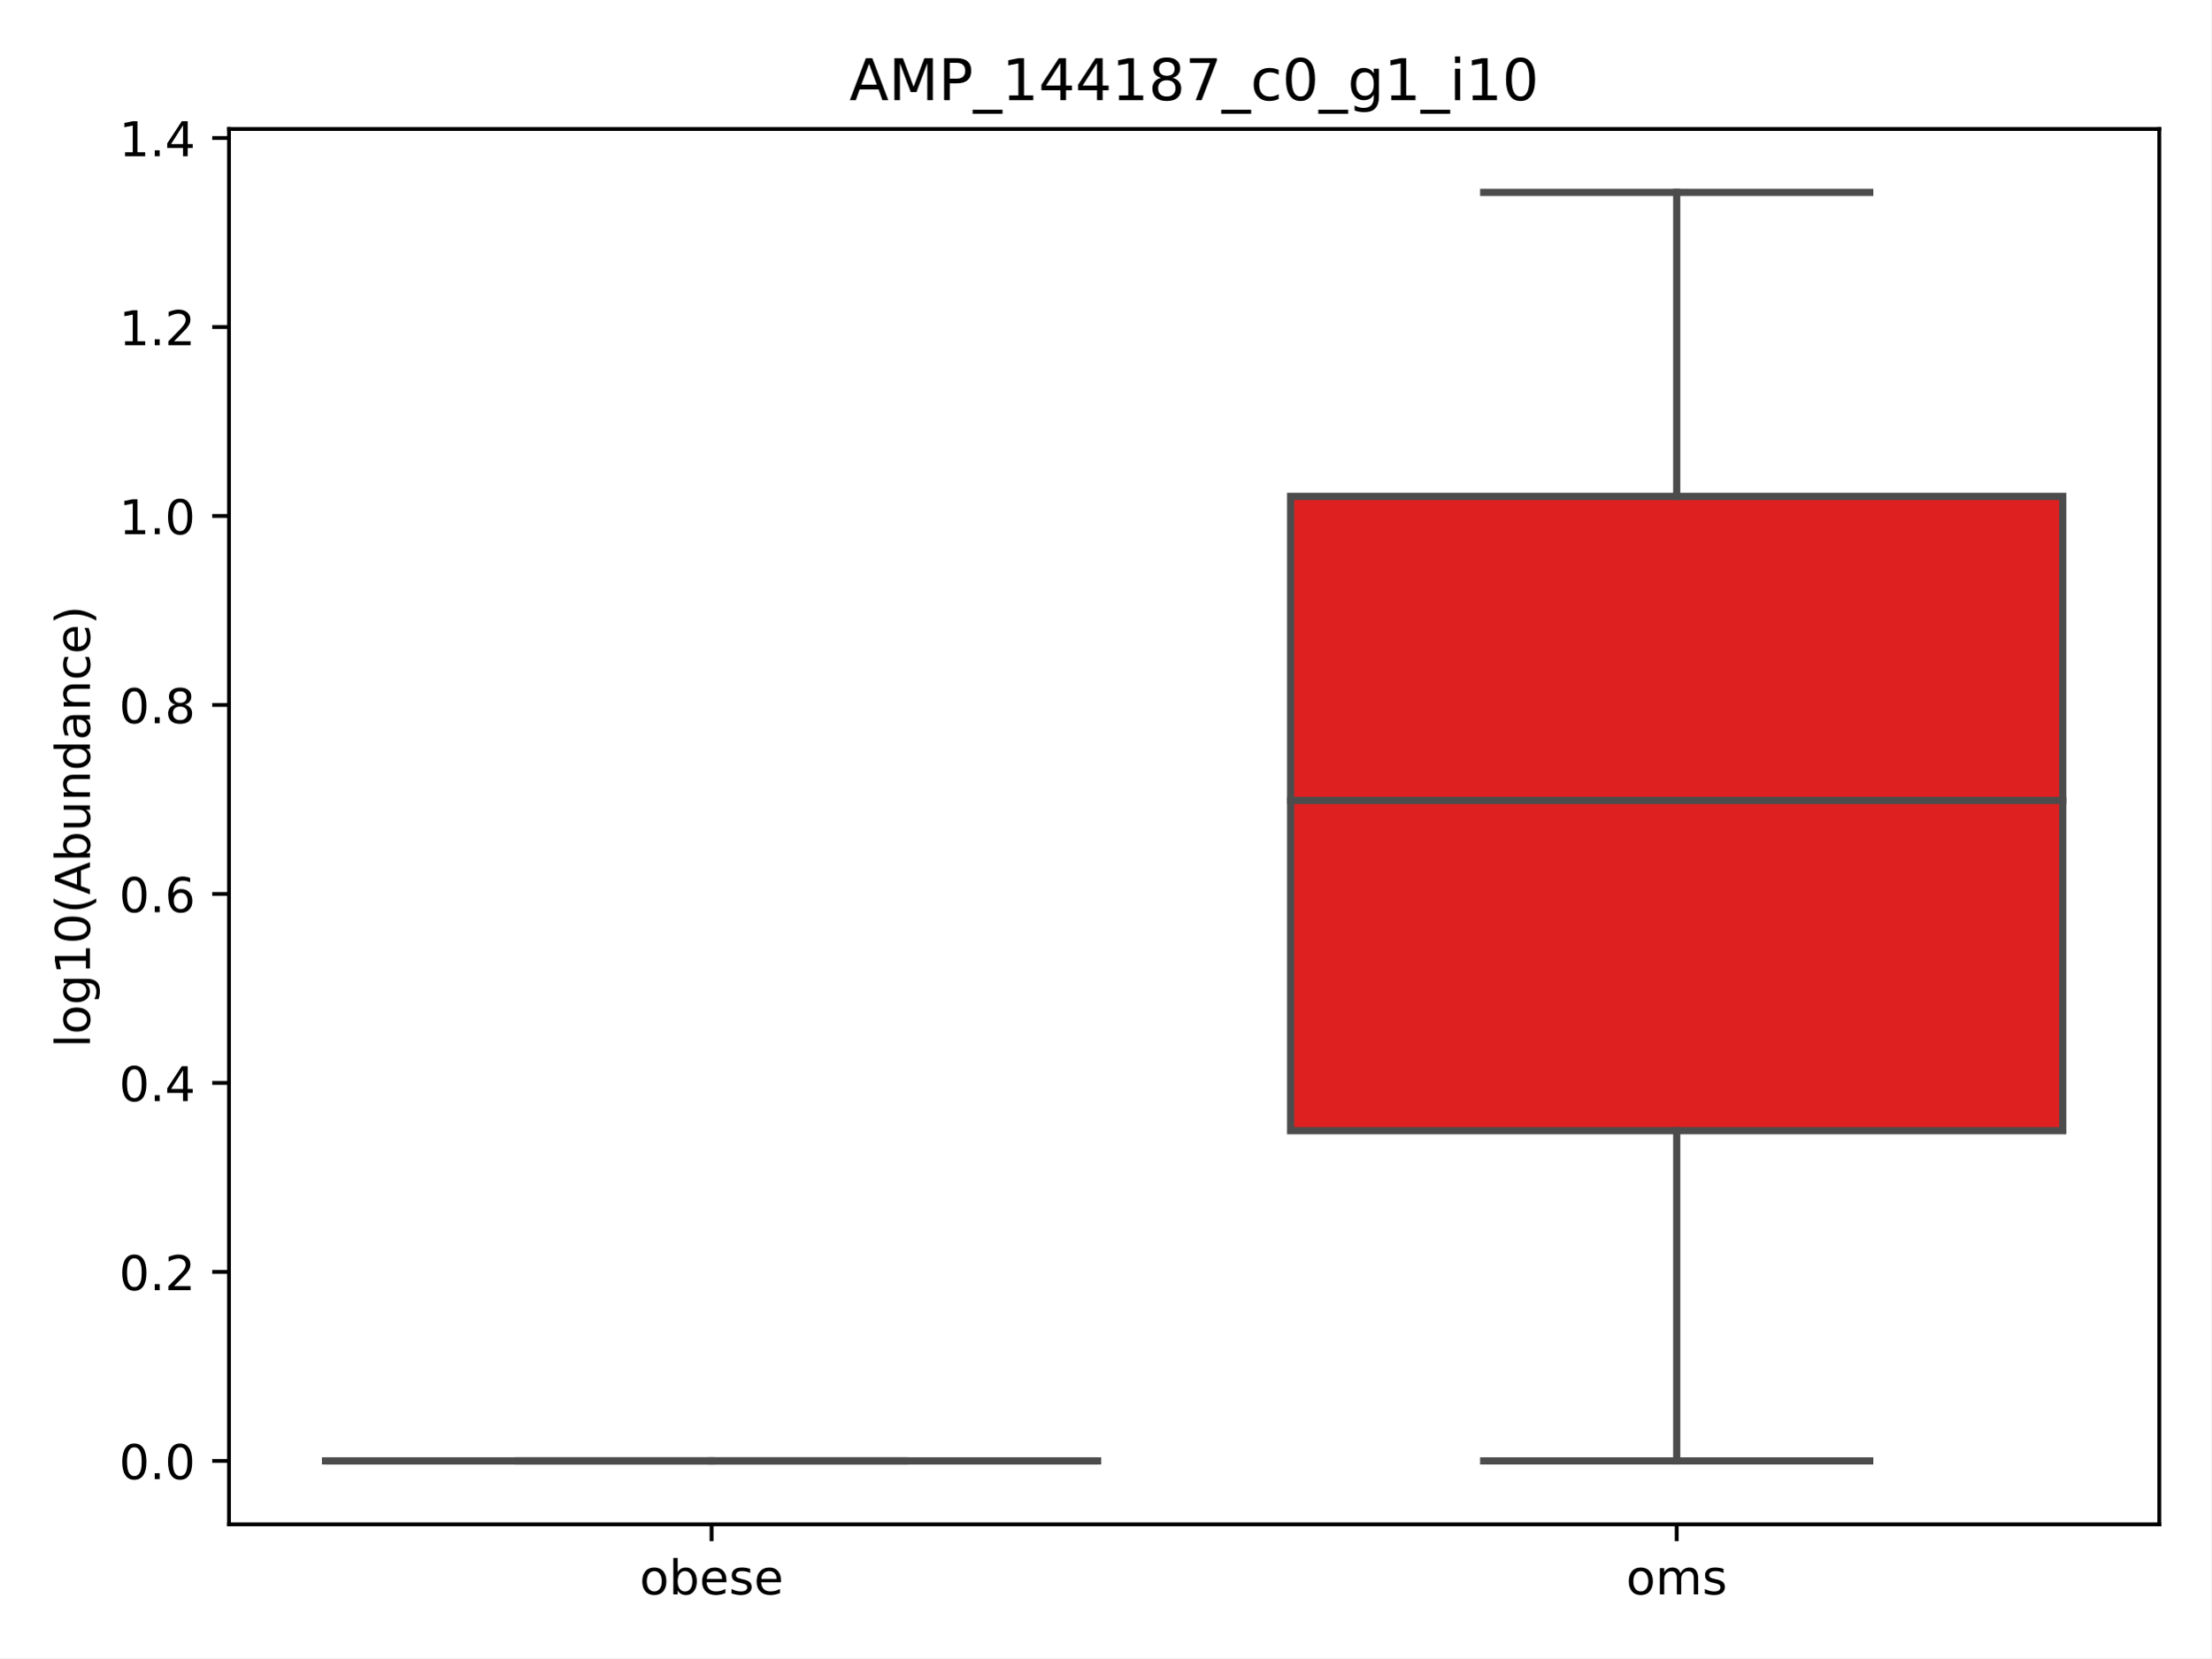
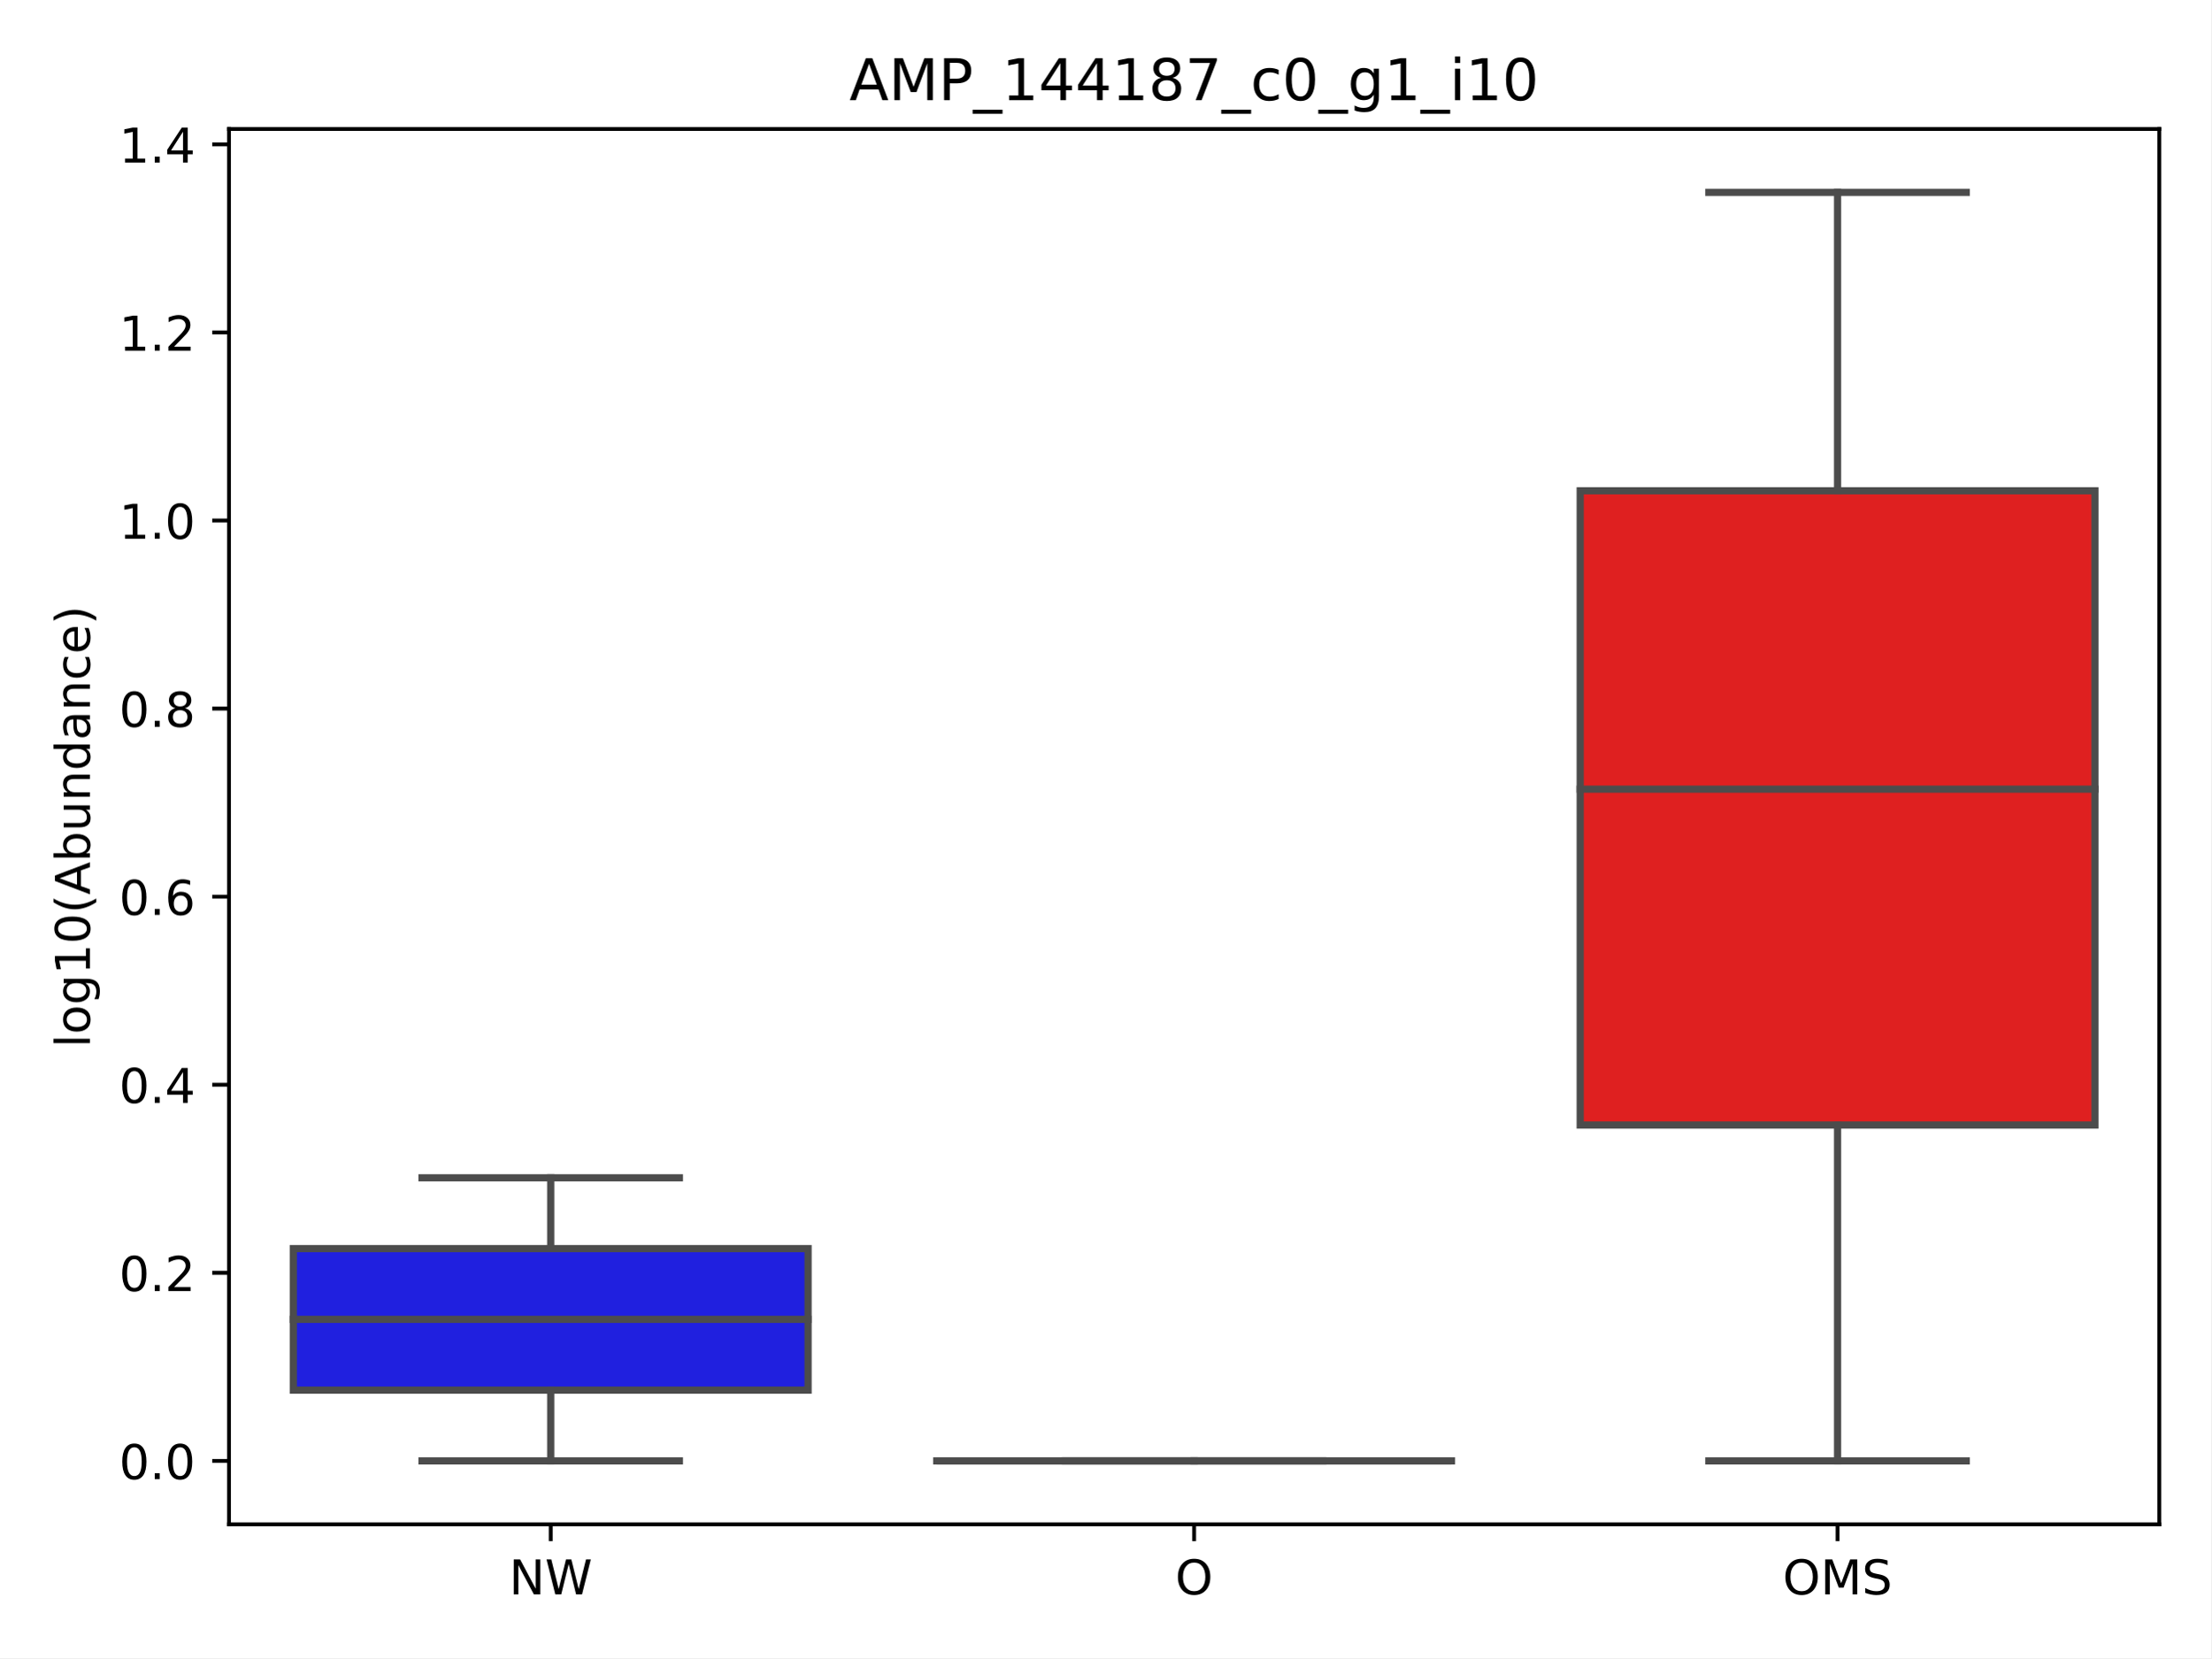
<svg xmlns="http://www.w3.org/2000/svg" xmlns:xlink="http://www.w3.org/1999/xlink" width="460.8pt" height="345.6pt" viewBox="0 0 460.8 345.6" version="1.1">
  <defs>
    <style type="text/css">*{stroke-linejoin: round; stroke-linecap: butt}</style>
  </defs>
  <g id="figure_1">
    <g id="patch_1">
      <path d="M 0 345.6  L 460.8 345.6  L 460.8 0  L 0 0  z " style="fill: #ffffff" />
    </g>
    <g id="axes_1">
      <g id="patch_2">
        <path d="M 47.72 317.72  L 450 317.72  L 450 26.88  L 47.72 26.88  z " style="fill: #ffffff" />
      </g>
      <g id="patch_3">
-         <path d="M 67.834 304.5  L 228.746 304.5  L 228.746 304.5  L 67.834 304.5  L 67.834 304.5  z " clip-path="url(#pad5f6eff40)" style="fill: #df9c20; stroke: #4c4c4c; stroke-width: 1.5; stroke-linejoin: miter" />
+         <path d="M 61.129 289.749  L 168.404 289.749  L 168.404 260.246  L 61.129 260.246  L 61.129 289.749  z " clip-path="url(#p5bcd37840e)" style="fill: #2020df; stroke: #4c4c4c; stroke-width: 1.5; stroke-linejoin: miter" />
      </g>
      <g id="patch_4">
-         <path d="M 268.974 235.666  L 429.886 235.666  L 429.886 103.466  L 268.974 103.466  L 268.974 235.666  z " clip-path="url(#pad5f6eff40)" style="fill: #df2020; stroke: #4c4c4c; stroke-width: 1.5; stroke-linejoin: miter" />
+         <path d="M 195.223 304.5  L 302.497 304.5  L 302.497 304.5  L 195.223 304.5  L 195.223 304.5  z " clip-path="url(#p5bcd37840e)" style="fill: #df9c20; stroke: #4c4c4c; stroke-width: 1.5; stroke-linejoin: miter" />
+       </g>
+       <g id="patch_5">
+         <path d="M 329.316 234.491  L 436.591 234.491  L 436.591 102.291  L 329.316 102.291  L 329.316 234.491  z " clip-path="url(#p5bcd37840e)" style="fill: #df2020; stroke: #4c4c4c; stroke-width: 1.5; stroke-linejoin: miter" />
      </g>
      <g id="matplotlib.axis_1">
        <g id="xtick_1">
          <g id="line2d_1">
            <defs>
-               <path id="mc23ca147ba" d="M 0 0  L 0 3.5  " style="stroke: #000000; stroke-width: 0.8" />
+               <path id="m3d0abe5085" d="M 0 0  L 0 3.5  " style="stroke: #000000; stroke-width: 0.8" />
            </defs>
            <g>
-               <use xlink:href="#mc23ca147ba" x="148.29" y="317.72" style="stroke: #000000; stroke-width: 0.8" />
+               <use xlink:href="#m3d0abe5085" x="114.767" y="317.72" style="stroke: #000000; stroke-width: 0.8" />
            </g>
          </g>
          <g id="text_1">
-             <g transform="translate(133.2986 332.3184) scale(0.1 -0.1)">
-               <defs>
-                 <path id="DejaVuSans-6f" d="M 1959 3097  Q 1497 3097 1228 2736  Q 959 2375 959 1747  Q 959 1119 1226 758  Q 1494 397 1959 397  Q 2419 397 2687 759  Q 2956 1122 2956 1747  Q 2956 2369 2687 2733  Q 2419 3097 1959 3097  z M 1959 3584  Q 2709 3584 3137 3096  Q 3566 2609 3566 1747  Q 3566 888 3137 398  Q 2709 -91 1959 -91  Q 1206 -91 779 398  Q 353 888 353 1747  Q 353 2609 779 3096  Q 1206 3584 1959 3584  z " transform="scale(0.015625)" />
-                 <path id="DejaVuSans-62" d="M 3116 1747  Q 3116 2381 2855 2742  Q 2594 3103 2138 3103  Q 1681 3103 1420 2742  Q 1159 2381 1159 1747  Q 1159 1113 1420 752  Q 1681 391 2138 391  Q 2594 391 2855 752  Q 3116 1113 3116 1747  z M 1159 2969  Q 1341 3281 1617 3432  Q 1894 3584 2278 3584  Q 2916 3584 3314 3078  Q 3713 2572 3713 1747  Q 3713 922 3314 415  Q 2916 -91 2278 -91  Q 1894 -91 1617 61  Q 1341 213 1159 525  L 1159 0  L 581 0  L 581 4863  L 1159 4863  L 1159 2969  z " transform="scale(0.015625)" />
-                 <path id="DejaVuSans-65" d="M 3597 1894  L 3597 1613  L 953 1613  Q 991 1019 1311 708  Q 1631 397 2203 397  Q 2534 397 2845 478  Q 3156 559 3463 722  L 3463 178  Q 3153 47 2828 -22  Q 2503 -91 2169 -91  Q 1331 -91 842 396  Q 353 884 353 1716  Q 353 2575 817 3079  Q 1281 3584 2069 3584  Q 2775 3584 3186 3129  Q 3597 2675 3597 1894  z M 3022 2063  Q 3016 2534 2758 2815  Q 2500 3097 2075 3097  Q 1594 3097 1305 2825  Q 1016 2553 972 2059  L 3022 2063  z " transform="scale(0.015625)" />
-                 <path id="DejaVuSans-73" d="M 2834 3397  L 2834 2853  Q 2591 2978 2328 3040  Q 2066 3103 1784 3103  Q 1356 3103 1142 2972  Q 928 2841 928 2578  Q 928 2378 1081 2264  Q 1234 2150 1697 2047  L 1894 2003  Q 2506 1872 2764 1633  Q 3022 1394 3022 966  Q 3022 478 2636 193  Q 2250 -91 1575 -91  Q 1294 -91 989 -36  Q 684 19 347 128  L 347 722  Q 666 556 975 473  Q 1284 391 1588 391  Q 1994 391 2212 530  Q 2431 669 2431 922  Q 2431 1156 2273 1281  Q 2116 1406 1581 1522  L 1381 1569  Q 847 1681 609 1914  Q 372 2147 372 2553  Q 372 3047 722 3315  Q 1072 3584 1716 3584  Q 2034 3584 2315 3537  Q 2597 3491 2834 3397  z " transform="scale(0.015625)" />
-               </defs>
-               <use xlink:href="#DejaVuSans-6f" />
-               <use xlink:href="#DejaVuSans-62" x="61.182" />
-               <use xlink:href="#DejaVuSans-65" x="124.658" />
-               <use xlink:href="#DejaVuSans-73" x="186.182" />
-               <use xlink:href="#DejaVuSans-65" x="238.281" />
+             <g transform="translate(106.0823 332.3184) scale(0.1 -0.1)">
+               <defs>
+                 <path id="DejaVuSans-4e" d="M 628 4666  L 1478 4666  L 3547 763  L 3547 4666  L 4159 4666  L 4159 0  L 3309 0  L 1241 3903  L 1241 0  L 628 0  L 628 4666  z " transform="scale(0.015625)" />
+                 <path id="DejaVuSans-57" d="M 213 4666  L 850 4666  L 1831 722  L 2809 4666  L 3519 4666  L 4500 722  L 5478 4666  L 6119 4666  L 4947 0  L 4153 0  L 3169 4050  L 2175 0  L 1381 0  L 213 4666  z " transform="scale(0.015625)" />
+               </defs>
+               <use xlink:href="#DejaVuSans-4e" />
+               <use xlink:href="#DejaVuSans-57" x="74.805" />
            </g>
          </g>
        </g>
        <g id="xtick_2">
          <g id="line2d_2">
            <g>
-               <use xlink:href="#mc23ca147ba" x="349.43" y="317.72" style="stroke: #000000; stroke-width: 0.8" />
+               <use xlink:href="#m3d0abe5085" x="248.86" y="317.72" style="stroke: #000000; stroke-width: 0.8" />
            </g>
          </g>
          <g id="text_2">
-             <g transform="translate(338.8956 332.3184) scale(0.1 -0.1)">
-               <defs>
-                 <path id="DejaVuSans-6d" d="M 3328 2828  Q 3544 3216 3844 3400  Q 4144 3584 4550 3584  Q 5097 3584 5394 3201  Q 5691 2819 5691 2113  L 5691 0  L 5113 0  L 5113 2094  Q 5113 2597 4934 2840  Q 4756 3084 4391 3084  Q 3944 3084 3684 2787  Q 3425 2491 3425 1978  L 3425 0  L 2847 0  L 2847 2094  Q 2847 2600 2669 2842  Q 2491 3084 2119 3084  Q 1678 3084 1418 2786  Q 1159 2488 1159 1978  L 1159 0  L 581 0  L 581 3500  L 1159 3500  L 1159 2956  Q 1356 3278 1631 3431  Q 1906 3584 2284 3584  Q 2666 3584 2933 3390  Q 3200 3197 3328 2828  z " transform="scale(0.015625)" />
-               </defs>
-               <use xlink:href="#DejaVuSans-6f" />
-               <use xlink:href="#DejaVuSans-6d" x="61.182" />
-               <use xlink:href="#DejaVuSans-73" x="158.594" />
+             <g transform="translate(244.9241 332.3184) scale(0.1 -0.1)">
+               <defs>
+                 <path id="DejaVuSans-4f" d="M 2522 4238  Q 1834 4238 1429 3725  Q 1025 3213 1025 2328  Q 1025 1447 1429 934  Q 1834 422 2522 422  Q 3209 422 3611 934  Q 4013 1447 4013 2328  Q 4013 3213 3611 3725  Q 3209 4238 2522 4238  z M 2522 4750  Q 3503 4750 4090 4092  Q 4678 3434 4678 2328  Q 4678 1225 4090 567  Q 3503 -91 2522 -91  Q 1538 -91 948 565  Q 359 1222 359 2328  Q 359 3434 948 4092  Q 1538 4750 2522 4750  z " transform="scale(0.015625)" />
+               </defs>
+               <use xlink:href="#DejaVuSans-4f" />
+             </g>
+           </g>
+         </g>
+         <g id="xtick_3">
+           <g id="line2d_3">
+             <g>
+               <use xlink:href="#m3d0abe5085" x="382.953" y="317.72" style="stroke: #000000; stroke-width: 0.8" />
+             </g>
+           </g>
+           <g id="text_3">
+             <g transform="translate(371.5291 332.3184) scale(0.1 -0.1)">
+               <defs>
+                 <path id="DejaVuSans-4d" d="M 628 4666  L 1569 4666  L 2759 1491  L 3956 4666  L 4897 4666  L 4897 0  L 4281 0  L 4281 4097  L 3078 897  L 2444 897  L 1241 4097  L 1241 0  L 628 0  L 628 4666  z " transform="scale(0.015625)" />
+                 <path id="DejaVuSans-53" d="M 3425 4513  L 3425 3897  Q 3066 4069 2747 4153  Q 2428 4238 2131 4238  Q 1616 4238 1336 4038  Q 1056 3838 1056 3469  Q 1056 3159 1242 3001  Q 1428 2844 1947 2747  L 2328 2669  Q 3034 2534 3370 2195  Q 3706 1856 3706 1288  Q 3706 609 3251 259  Q 2797 -91 1919 -91  Q 1588 -91 1214 -16  Q 841 59 441 206  L 441 856  Q 825 641 1194 531  Q 1563 422 1919 422  Q 2459 422 2753 634  Q 3047 847 3047 1241  Q 3047 1584 2836 1778  Q 2625 1972 2144 2069  L 1759 2144  Q 1053 2284 737 2584  Q 422 2884 422 3419  Q 422 4038 858 4394  Q 1294 4750 2059 4750  Q 2388 4750 2728 4690  Q 3069 4631 3425 4513  z " transform="scale(0.015625)" />
+               </defs>
+               <use xlink:href="#DejaVuSans-4f" />
+               <use xlink:href="#DejaVuSans-4d" x="78.711" />
+               <use xlink:href="#DejaVuSans-53" x="164.99" />
            </g>
          </g>
        </g>
      </g>
      <g id="matplotlib.axis_2">
        <g id="ytick_1">
-           <g id="line2d_3">
+           <g id="line2d_4">
            <defs>
-               <path id="me44f36ec7c" d="M 0 0  L -3.5 0  " style="stroke: #000000; stroke-width: 0.8" />
+               <path id="m6b804edf61" d="M 0 0  L -3.5 0  " style="stroke: #000000; stroke-width: 0.8" />
            </defs>
            <g>
-               <use xlink:href="#me44f36ec7c" x="47.72" y="304.5" style="stroke: #000000; stroke-width: 0.8" />
-             </g>
-           </g>
-           <g id="text_3">
+               <use xlink:href="#m6b804edf61" x="47.72" y="304.5" style="stroke: #000000; stroke-width: 0.8" />
+             </g>
+           </g>
+           <g id="text_4">
            <g transform="translate(24.81687 308.2992) scale(0.1 -0.1)">
              <defs>
                <path id="DejaVuSans-30" d="M 2034 4250  Q 1547 4250 1301 3770  Q 1056 3291 1056 2328  Q 1056 1369 1301 889  Q 1547 409 2034 409  Q 2525 409 2770 889  Q 3016 1369 3016 2328  Q 3016 3291 2770 3770  Q 2525 4250 2034 4250  z M 2034 4750  Q 2819 4750 3233 4129  Q 3647 3509 3647 2328  Q 3647 1150 3233 529  Q 2819 -91 2034 -91  Q 1250 -91 836 529  Q 422 1150 422 2328  Q 422 3509 836 4129  Q 1250 4750 2034 4750  z " transform="scale(0.015625)" />
                <path id="DejaVuSans-2e" d="M 684 794  L 1344 794  L 1344 0  L 684 0  L 684 794  z " transform="scale(0.015625)" />
              </defs>
              <use xlink:href="#DejaVuSans-30" />
              <use xlink:href="#DejaVuSans-2e" x="63.623" />
              <use xlink:href="#DejaVuSans-30" x="95.41" />
            </g>
          </g>
        </g>
        <g id="ytick_2">
-           <g id="line2d_4">
-             <g>
-               <use xlink:href="#me44f36ec7c" x="47.72" y="265.109" style="stroke: #000000; stroke-width: 0.8" />
-             </g>
-           </g>
-           <g id="text_4">
-             <g transform="translate(24.81687 268.9078) scale(0.1 -0.1)">
+           <g id="line2d_5">
+             <g>
+               <use xlink:href="#m6b804edf61" x="47.72" y="265.297" style="stroke: #000000; stroke-width: 0.8" />
+             </g>
+           </g>
+           <g id="text_5">
+             <g transform="translate(24.81687 269.0966) scale(0.1 -0.1)">
              <defs>
                <path id="DejaVuSans-32" d="M 1228 531  L 3431 531  L 3431 0  L 469 0  L 469 531  Q 828 903 1448 1529  Q 2069 2156 2228 2338  Q 2531 2678 2651 2914  Q 2772 3150 2772 3378  Q 2772 3750 2511 3984  Q 2250 4219 1831 4219  Q 1534 4219 1204 4116  Q 875 4013 500 3803  L 500 4441  Q 881 4594 1212 4672  Q 1544 4750 1819 4750  Q 2544 4750 2975 4387  Q 3406 4025 3406 3419  Q 3406 3131 3298 2873  Q 3191 2616 2906 2266  Q 2828 2175 2409 1742  Q 1991 1309 1228 531  z " transform="scale(0.015625)" />
              </defs>
              <use xlink:href="#DejaVuSans-30" />
              <use xlink:href="#DejaVuSans-2e" x="63.623" />
              <use xlink:href="#DejaVuSans-32" x="95.41" />
            </g>
          </g>
        </g>
        <g id="ytick_3">
-           <g id="line2d_5">
-             <g>
-               <use xlink:href="#me44f36ec7c" x="47.72" y="225.717" style="stroke: #000000; stroke-width: 0.8" />
-             </g>
-           </g>
-           <g id="text_5">
-             <g transform="translate(24.81687 229.5163) scale(0.1 -0.1)">
+           <g id="line2d_6">
+             <g>
+               <use xlink:href="#m6b804edf61" x="47.72" y="226.095" style="stroke: #000000; stroke-width: 0.8" />
+             </g>
+           </g>
+           <g id="text_6">
+             <g transform="translate(24.81687 229.8939) scale(0.1 -0.1)">
              <defs>
                <path id="DejaVuSans-34" d="M 2419 4116  L 825 1625  L 2419 1625  L 2419 4116  z M 2253 4666  L 3047 4666  L 3047 1625  L 3713 1625  L 3713 1100  L 3047 1100  L 3047 0  L 2419 0  L 2419 1100  L 313 1100  L 313 1709  L 2253 4666  z " transform="scale(0.015625)" />
              </defs>
              <use xlink:href="#DejaVuSans-30" />
              <use xlink:href="#DejaVuSans-2e" x="63.623" />
              <use xlink:href="#DejaVuSans-34" x="95.41" />
            </g>
          </g>
        </g>
        <g id="ytick_4">
-           <g id="line2d_6">
-             <g>
-               <use xlink:href="#me44f36ec7c" x="47.72" y="186.326" style="stroke: #000000; stroke-width: 0.8" />
-             </g>
-           </g>
-           <g id="text_6">
-             <g transform="translate(24.81687 190.1248) scale(0.1 -0.1)">
+           <g id="line2d_7">
+             <g>
+               <use xlink:href="#m6b804edf61" x="47.72" y="186.892" style="stroke: #000000; stroke-width: 0.8" />
+             </g>
+           </g>
+           <g id="text_7">
+             <g transform="translate(24.81687 190.6913) scale(0.1 -0.1)">
              <defs>
                <path id="DejaVuSans-36" d="M 2113 2584  Q 1688 2584 1439 2293  Q 1191 2003 1191 1497  Q 1191 994 1439 701  Q 1688 409 2113 409  Q 2538 409 2786 701  Q 3034 994 3034 1497  Q 3034 2003 2786 2293  Q 2538 2584 2113 2584  z M 3366 4563  L 3366 3988  Q 3128 4100 2886 4159  Q 2644 4219 2406 4219  Q 1781 4219 1451 3797  Q 1122 3375 1075 2522  Q 1259 2794 1537 2939  Q 1816 3084 2150 3084  Q 2853 3084 3261 2657  Q 3669 2231 3669 1497  Q 3669 778 3244 343  Q 2819 -91 2113 -91  Q 1303 -91 875 529  Q 447 1150 447 2328  Q 447 3434 972 4092  Q 1497 4750 2381 4750  Q 2619 4750 2861 4703  Q 3103 4656 3366 4563  z " transform="scale(0.015625)" />
              </defs>
              <use xlink:href="#DejaVuSans-30" />
              <use xlink:href="#DejaVuSans-2e" x="63.623" />
              <use xlink:href="#DejaVuSans-36" x="95.41" />
            </g>
          </g>
        </g>
        <g id="ytick_5">
-           <g id="line2d_7">
-             <g>
-               <use xlink:href="#me44f36ec7c" x="47.72" y="146.934" style="stroke: #000000; stroke-width: 0.8" />
-             </g>
-           </g>
-           <g id="text_7">
-             <g transform="translate(24.81687 150.7333) scale(0.1 -0.1)">
+           <g id="line2d_8">
+             <g>
+               <use xlink:href="#m6b804edf61" x="47.72" y="147.689" style="stroke: #000000; stroke-width: 0.8" />
+             </g>
+           </g>
+           <g id="text_8">
+             <g transform="translate(24.81687 151.4887) scale(0.1 -0.1)">
              <defs>
                <path id="DejaVuSans-38" d="M 2034 2216  Q 1584 2216 1326 1975  Q 1069 1734 1069 1313  Q 1069 891 1326 650  Q 1584 409 2034 409  Q 2484 409 2743 651  Q 3003 894 3003 1313  Q 3003 1734 2745 1975  Q 2488 2216 2034 2216  z M 1403 2484  Q 997 2584 770 2862  Q 544 3141 544 3541  Q 544 4100 942 4425  Q 1341 4750 2034 4750  Q 2731 4750 3128 4425  Q 3525 4100 3525 3541  Q 3525 3141 3298 2862  Q 3072 2584 2669 2484  Q 3125 2378 3379 2068  Q 3634 1759 3634 1313  Q 3634 634 3220 271  Q 2806 -91 2034 -91  Q 1263 -91 848 271  Q 434 634 434 1313  Q 434 1759 690 2068  Q 947 2378 1403 2484  z M 1172 3481  Q 1172 3119 1398 2916  Q 1625 2713 2034 2713  Q 2441 2713 2670 2916  Q 2900 3119 2900 3481  Q 2900 3844 2670 4047  Q 2441 4250 2034 4250  Q 1625 4250 1398 4047  Q 1172 3844 1172 3481  z " transform="scale(0.015625)" />
              </defs>
              <use xlink:href="#DejaVuSans-30" />
              <use xlink:href="#DejaVuSans-2e" x="63.623" />
              <use xlink:href="#DejaVuSans-38" x="95.41" />
            </g>
          </g>
        </g>
        <g id="ytick_6">
-           <g id="line2d_8">
-             <g>
-               <use xlink:href="#me44f36ec7c" x="47.72" y="107.543" style="stroke: #000000; stroke-width: 0.8" />
-             </g>
-           </g>
-           <g id="text_8">
-             <g transform="translate(24.81687 111.3419) scale(0.1 -0.1)">
+           <g id="line2d_9">
+             <g>
+               <use xlink:href="#m6b804edf61" x="47.72" y="108.487" style="stroke: #000000; stroke-width: 0.8" />
+             </g>
+           </g>
+           <g id="text_9">
+             <g transform="translate(24.81687 112.286) scale(0.1 -0.1)">
              <defs>
                <path id="DejaVuSans-31" d="M 794 531  L 1825 531  L 1825 4091  L 703 3866  L 703 4441  L 1819 4666  L 2450 4666  L 2450 531  L 3481 531  L 3481 0  L 794 0  L 794 531  z " transform="scale(0.015625)" />
              </defs>
              <use xlink:href="#DejaVuSans-31" />
              <use xlink:href="#DejaVuSans-2e" x="63.623" />
              <use xlink:href="#DejaVuSans-30" x="95.41" />
            </g>
          </g>
        </g>
        <g id="ytick_7">
-           <g id="line2d_9">
-             <g>
-               <use xlink:href="#me44f36ec7c" x="47.72" y="68.151" style="stroke: #000000; stroke-width: 0.8" />
-             </g>
-           </g>
-           <g id="text_9">
-             <g transform="translate(24.81687 71.95041) scale(0.1 -0.1)">
+           <g id="line2d_10">
+             <g>
+               <use xlink:href="#m6b804edf61" x="47.72" y="69.284" style="stroke: #000000; stroke-width: 0.8" />
+             </g>
+           </g>
+           <g id="text_10">
+             <g transform="translate(24.81687 73.08337) scale(0.1 -0.1)">
              <use xlink:href="#DejaVuSans-31" />
              <use xlink:href="#DejaVuSans-2e" x="63.623" />
              <use xlink:href="#DejaVuSans-32" x="95.41" />
            </g>
          </g>
        </g>
        <g id="ytick_8">
-           <g id="line2d_10">
-             <g>
-               <use xlink:href="#me44f36ec7c" x="47.72" y="28.76" style="stroke: #000000; stroke-width: 0.8" />
-             </g>
-           </g>
-           <g id="text_10">
-             <g transform="translate(24.81687 32.55894) scale(0.1 -0.1)">
+           <g id="line2d_11">
+             <g>
+               <use xlink:href="#m6b804edf61" x="47.72" y="30.082" style="stroke: #000000; stroke-width: 0.8" />
+             </g>
+           </g>
+           <g id="text_11">
+             <g transform="translate(24.81687 33.88073) scale(0.1 -0.1)">
              <use xlink:href="#DejaVuSans-31" />
              <use xlink:href="#DejaVuSans-2e" x="63.623" />
              <use xlink:href="#DejaVuSans-34" x="95.41" />
            </g>
          </g>
        </g>
-         <g id="text_11">
+         <g id="text_12">
          <g transform="translate(18.73719 218.3516) rotate(-90) scale(0.1 -0.1)">
            <defs>
              <path id="DejaVuSans-6c" d="M 603 4863  L 1178 4863  L 1178 0  L 603 0  L 603 4863  z " transform="scale(0.015625)" />
+               <path id="DejaVuSans-6f" d="M 1959 3097  Q 1497 3097 1228 2736  Q 959 2375 959 1747  Q 959 1119 1226 758  Q 1494 397 1959 397  Q 2419 397 2687 759  Q 2956 1122 2956 1747  Q 2956 2369 2687 2733  Q 2419 3097 1959 3097  z M 1959 3584  Q 2709 3584 3137 3096  Q 3566 2609 3566 1747  Q 3566 888 3137 398  Q 2709 -91 1959 -91  Q 1206 -91 779 398  Q 353 888 353 1747  Q 353 2609 779 3096  Q 1206 3584 1959 3584  z " transform="scale(0.015625)" />
              <path id="DejaVuSans-67" d="M 2906 1791  Q 2906 2416 2648 2759  Q 2391 3103 1925 3103  Q 1463 3103 1205 2759  Q 947 2416 947 1791  Q 947 1169 1205 825  Q 1463 481 1925 481  Q 2391 481 2648 825  Q 2906 1169 2906 1791  z M 3481 434  Q 3481 -459 3084 -895  Q 2688 -1331 1869 -1331  Q 1566 -1331 1297 -1286  Q 1028 -1241 775 -1147  L 775 -588  Q 1028 -725 1275 -790  Q 1522 -856 1778 -856  Q 2344 -856 2625 -561  Q 2906 -266 2906 331  L 2906 616  Q 2728 306 2450 153  Q 2172 0 1784 0  Q 1141 0 747 490  Q 353 981 353 1791  Q 353 2603 747 3093  Q 1141 3584 1784 3584  Q 2172 3584 2450 3431  Q 2728 3278 2906 2969  L 2906 3500  L 3481 3500  L 3481 434  z " transform="scale(0.015625)" />
              <path id="DejaVuSans-28" d="M 1984 4856  Q 1566 4138 1362 3434  Q 1159 2731 1159 2009  Q 1159 1288 1364 580  Q 1569 -128 1984 -844  L 1484 -844  Q 1016 -109 783 600  Q 550 1309 550 2009  Q 550 2706 781 3412  Q 1013 4119 1484 4856  L 1984 4856  z " transform="scale(0.015625)" />
              <path id="DejaVuSans-41" d="M 2188 4044  L 1331 1722  L 3047 1722  L 2188 4044  z M 1831 4666  L 2547 4666  L 4325 0  L 3669 0  L 3244 1197  L 1141 1197  L 716 0  L 50 0  L 1831 4666  z " transform="scale(0.015625)" />
+               <path id="DejaVuSans-62" d="M 3116 1747  Q 3116 2381 2855 2742  Q 2594 3103 2138 3103  Q 1681 3103 1420 2742  Q 1159 2381 1159 1747  Q 1159 1113 1420 752  Q 1681 391 2138 391  Q 2594 391 2855 752  Q 3116 1113 3116 1747  z M 1159 2969  Q 1341 3281 1617 3432  Q 1894 3584 2278 3584  Q 2916 3584 3314 3078  Q 3713 2572 3713 1747  Q 3713 922 3314 415  Q 2916 -91 2278 -91  Q 1894 -91 1617 61  Q 1341 213 1159 525  L 1159 0  L 581 0  L 581 4863  L 1159 4863  L 1159 2969  z " transform="scale(0.015625)" />
              <path id="DejaVuSans-75" d="M 544 1381  L 544 3500  L 1119 3500  L 1119 1403  Q 1119 906 1312 657  Q 1506 409 1894 409  Q 2359 409 2629 706  Q 2900 1003 2900 1516  L 2900 3500  L 3475 3500  L 3475 0  L 2900 0  L 2900 538  Q 2691 219 2414 64  Q 2138 -91 1772 -91  Q 1169 -91 856 284  Q 544 659 544 1381  z M 1991 3584  L 1991 3584  z " transform="scale(0.015625)" />
              <path id="DejaVuSans-6e" d="M 3513 2113  L 3513 0  L 2938 0  L 2938 2094  Q 2938 2591 2744 2837  Q 2550 3084 2163 3084  Q 1697 3084 1428 2787  Q 1159 2491 1159 1978  L 1159 0  L 581 0  L 581 3500  L 1159 3500  L 1159 2956  Q 1366 3272 1645 3428  Q 1925 3584 2291 3584  Q 2894 3584 3203 3211  Q 3513 2838 3513 2113  z " transform="scale(0.015625)" />
              <path id="DejaVuSans-64" d="M 2906 2969  L 2906 4863  L 3481 4863  L 3481 0  L 2906 0  L 2906 525  Q 2725 213 2448 61  Q 2172 -91 1784 -91  Q 1150 -91 751 415  Q 353 922 353 1747  Q 353 2572 751 3078  Q 1150 3584 1784 3584  Q 2172 3584 2448 3432  Q 2725 3281 2906 2969  z M 947 1747  Q 947 1113 1208 752  Q 1469 391 1925 391  Q 2381 391 2643 752  Q 2906 1113 2906 1747  Q 2906 2381 2643 2742  Q 2381 3103 1925 3103  Q 1469 3103 1208 2742  Q 947 2381 947 1747  z " transform="scale(0.015625)" />
              <path id="DejaVuSans-61" d="M 2194 1759  Q 1497 1759 1228 1600  Q 959 1441 959 1056  Q 959 750 1161 570  Q 1363 391 1709 391  Q 2188 391 2477 730  Q 2766 1069 2766 1631  L 2766 1759  L 2194 1759  z M 3341 1997  L 3341 0  L 2766 0  L 2766 531  Q 2569 213 2275 61  Q 1981 -91 1556 -91  Q 1019 -91 701 211  Q 384 513 384 1019  Q 384 1609 779 1909  Q 1175 2209 1959 2209  L 2766 2209  L 2766 2266  Q 2766 2663 2505 2880  Q 2244 3097 1772 3097  Q 1472 3097 1187 3025  Q 903 2953 641 2809  L 641 3341  Q 956 3463 1253 3523  Q 1550 3584 1831 3584  Q 2591 3584 2966 3190  Q 3341 2797 3341 1997  z " transform="scale(0.015625)" />
              <path id="DejaVuSans-63" d="M 3122 3366  L 3122 2828  Q 2878 2963 2633 3030  Q 2388 3097 2138 3097  Q 1578 3097 1268 2742  Q 959 2388 959 1747  Q 959 1106 1268 751  Q 1578 397 2138 397  Q 2388 397 2633 464  Q 2878 531 3122 666  L 3122 134  Q 2881 22 2623 -34  Q 2366 -91 2075 -91  Q 1284 -91 818 406  Q 353 903 353 1747  Q 353 2603 823 3093  Q 1294 3584 2113 3584  Q 2378 3584 2631 3529  Q 2884 3475 3122 3366  z " transform="scale(0.015625)" />
+               <path id="DejaVuSans-65" d="M 3597 1894  L 3597 1613  L 953 1613  Q 991 1019 1311 708  Q 1631 397 2203 397  Q 2534 397 2845 478  Q 3156 559 3463 722  L 3463 178  Q 3153 47 2828 -22  Q 2503 -91 2169 -91  Q 1331 -91 842 396  Q 353 884 353 1716  Q 353 2575 817 3079  Q 1281 3584 2069 3584  Q 2775 3584 3186 3129  Q 3597 2675 3597 1894  z M 3022 2063  Q 3016 2534 2758 2815  Q 2500 3097 2075 3097  Q 1594 3097 1305 2825  Q 1016 2553 972 2059  L 3022 2063  z " transform="scale(0.015625)" />
              <path id="DejaVuSans-29" d="M 513 4856  L 1013 4856  Q 1481 4119 1714 3412  Q 1947 2706 1947 2009  Q 1947 1309 1714 600  Q 1481 -109 1013 -844  L 513 -844  Q 928 -128 1133 580  Q 1338 1288 1338 2009  Q 1338 2731 1133 3434  Q 928 4138 513 4856  z " transform="scale(0.015625)" />
            </defs>
            <use xlink:href="#DejaVuSans-6c" />
            <use xlink:href="#DejaVuSans-6f" x="27.783" />
            <use xlink:href="#DejaVuSans-67" x="88.965" />
            <use xlink:href="#DejaVuSans-31" x="152.441" />
            <use xlink:href="#DejaVuSans-30" x="216.064" />
            <use xlink:href="#DejaVuSans-28" x="279.688" />
            <use xlink:href="#DejaVuSans-41" x="318.701" />
            <use xlink:href="#DejaVuSans-62" x="387.109" />
            <use xlink:href="#DejaVuSans-75" x="450.586" />
            <use xlink:href="#DejaVuSans-6e" x="513.965" />
            <use xlink:href="#DejaVuSans-64" x="577.344" />
            <use xlink:href="#DejaVuSans-61" x="640.82" />
            <use xlink:href="#DejaVuSans-6e" x="702.1" />
            <use xlink:href="#DejaVuSans-63" x="765.479" />
            <use xlink:href="#DejaVuSans-65" x="820.459" />
            <use xlink:href="#DejaVuSans-29" x="881.982" />
          </g>
        </g>
      </g>
-       <g id="line2d_11">
-         <path d="M 148.29 304.5  L 148.29 304.5  " clip-path="url(#pad5f6eff40)" style="fill: none; stroke: #4c4c4c; stroke-width: 1.5; stroke-linecap: square" />
-       </g>
      <g id="line2d_12">
-         <path d="M 148.29 304.5  L 148.29 304.5  " clip-path="url(#pad5f6eff40)" style="fill: none; stroke: #4c4c4c; stroke-width: 1.5; stroke-linecap: square" />
+         <path d="M 114.767 289.749  L 114.767 304.5  " clip-path="url(#p5bcd37840e)" style="fill: none; stroke: #4c4c4c; stroke-width: 1.5; stroke-linecap: square" />
      </g>
      <g id="line2d_13">
-         <path d="M 108.062 304.5  L 188.518 304.5  " clip-path="url(#pad5f6eff40)" style="fill: none; stroke: #4c4c4c; stroke-width: 1.5; stroke-linecap: square" />
+         <path d="M 114.767 260.246  L 114.767 245.494  " clip-path="url(#p5bcd37840e)" style="fill: none; stroke: #4c4c4c; stroke-width: 1.5; stroke-linecap: square" />
      </g>
      <g id="line2d_14">
-         <path d="M 108.062 304.5  L 188.518 304.5  " clip-path="url(#pad5f6eff40)" style="fill: none; stroke: #4c4c4c; stroke-width: 1.5; stroke-linecap: square" />
-       </g>
-       <g id="line2d_15" />
-       <g id="line2d_16">
-         <path d="M 349.43 235.666  L 349.43 304.5  " clip-path="url(#pad5f6eff40)" style="fill: none; stroke: #4c4c4c; stroke-width: 1.5; stroke-linecap: square" />
-       </g>
+         <path d="M 87.948 304.5  L 141.585 304.5  " clip-path="url(#p5bcd37840e)" style="fill: none; stroke: #4c4c4c; stroke-width: 1.5; stroke-linecap: square" />
+       </g>
+       <g id="line2d_15">
+         <path d="M 87.948 245.494  L 141.585 245.494  " clip-path="url(#p5bcd37840e)" style="fill: none; stroke: #4c4c4c; stroke-width: 1.5; stroke-linecap: square" />
+       </g>
+       <g id="line2d_16" />
      <g id="line2d_17">
-         <path d="M 349.43 103.466  L 349.43 40.1  " clip-path="url(#pad5f6eff40)" style="fill: none; stroke: #4c4c4c; stroke-width: 1.5; stroke-linecap: square" />
+         <path d="M 248.86 304.5  L 248.86 304.5  " clip-path="url(#p5bcd37840e)" style="fill: none; stroke: #4c4c4c; stroke-width: 1.5; stroke-linecap: square" />
      </g>
      <g id="line2d_18">
-         <path d="M 309.202 304.5  L 389.658 304.5  " clip-path="url(#pad5f6eff40)" style="fill: none; stroke: #4c4c4c; stroke-width: 1.5; stroke-linecap: square" />
+         <path d="M 248.86 304.5  L 248.86 304.5  " clip-path="url(#p5bcd37840e)" style="fill: none; stroke: #4c4c4c; stroke-width: 1.5; stroke-linecap: square" />
      </g>
      <g id="line2d_19">
-         <path d="M 309.202 40.1  L 389.658 40.1  " clip-path="url(#pad5f6eff40)" style="fill: none; stroke: #4c4c4c; stroke-width: 1.5; stroke-linecap: square" />
-       </g>
-       <g id="line2d_20" />
-       <g id="line2d_21">
-         <path d="M 67.834 304.5  L 228.746 304.5  " clip-path="url(#pad5f6eff40)" style="fill: none; stroke: #4c4c4c; stroke-width: 1.5; stroke-linecap: square" />
-       </g>
+         <path d="M 222.041 304.5  L 275.679 304.5  " clip-path="url(#p5bcd37840e)" style="fill: none; stroke: #4c4c4c; stroke-width: 1.5; stroke-linecap: square" />
+       </g>
+       <g id="line2d_20">
+         <path d="M 222.041 304.5  L 275.679 304.5  " clip-path="url(#p5bcd37840e)" style="fill: none; stroke: #4c4c4c; stroke-width: 1.5; stroke-linecap: square" />
+       </g>
+       <g id="line2d_21" />
      <g id="line2d_22">
-         <path d="M 268.974 166.833  L 429.886 166.833  " clip-path="url(#pad5f6eff40)" style="fill: none; stroke: #4c4c4c; stroke-width: 1.5; stroke-linecap: square" />
-       </g>
-       <g id="patch_5">
+         <path d="M 382.953 234.491  L 382.953 304.5  " clip-path="url(#p5bcd37840e)" style="fill: none; stroke: #4c4c4c; stroke-width: 1.5; stroke-linecap: square" />
+       </g>
+       <g id="line2d_23">
+         <path d="M 382.953 102.291  L 382.953 40.1  " clip-path="url(#p5bcd37840e)" style="fill: none; stroke: #4c4c4c; stroke-width: 1.5; stroke-linecap: square" />
+       </g>
+       <g id="line2d_24">
+         <path d="M 356.135 304.5  L 409.772 304.5  " clip-path="url(#p5bcd37840e)" style="fill: none; stroke: #4c4c4c; stroke-width: 1.5; stroke-linecap: square" />
+       </g>
+       <g id="line2d_25">
+         <path d="M 356.135 40.1  L 409.772 40.1  " clip-path="url(#p5bcd37840e)" style="fill: none; stroke: #4c4c4c; stroke-width: 1.5; stroke-linecap: square" />
+       </g>
+       <g id="line2d_26" />
+       <g id="line2d_27">
+         <path d="M 61.129 274.997  L 168.404 274.997  " clip-path="url(#p5bcd37840e)" style="fill: none; stroke: #4c4c4c; stroke-width: 1.5; stroke-linecap: square" />
+       </g>
+       <g id="line2d_28">
+         <path d="M 195.223 304.5  L 302.497 304.5  " clip-path="url(#p5bcd37840e)" style="fill: none; stroke: #4c4c4c; stroke-width: 1.5; stroke-linecap: square" />
+       </g>
+       <g id="line2d_29">
+         <path d="M 329.316 164.482  L 436.591 164.482  " clip-path="url(#p5bcd37840e)" style="fill: none; stroke: #4c4c4c; stroke-width: 1.5; stroke-linecap: square" />
+       </g>
+       <g id="patch_6">
        <path d="M 47.72 317.72  L 47.72 26.88  " style="fill: none; stroke: #000000; stroke-width: 0.8; stroke-linejoin: miter; stroke-linecap: square" />
      </g>
-       <g id="patch_6">
+       <g id="patch_7">
        <path d="M 450 317.72  L 450 26.88  " style="fill: none; stroke: #000000; stroke-width: 0.8; stroke-linejoin: miter; stroke-linecap: square" />
      </g>
-       <g id="patch_7">
+       <g id="patch_8">
        <path d="M 47.72 317.72  L 450 317.72  " style="fill: none; stroke: #000000; stroke-width: 0.8; stroke-linejoin: miter; stroke-linecap: square" />
      </g>
-       <g id="patch_8">
+       <g id="patch_9">
        <path d="M 47.72 26.88  L 450 26.88  " style="fill: none; stroke: #000000; stroke-width: 0.8; stroke-linejoin: miter; stroke-linecap: square" />
      </g>
-       <g id="text_12">
+       <g id="text_13">
        <g transform="translate(177.0109 20.88) scale(0.12 -0.12)">
          <defs>
-             <path id="DejaVuSans-4d" d="M 628 4666  L 1569 4666  L 2759 1491  L 3956 4666  L 4897 4666  L 4897 0  L 4281 0  L 4281 4097  L 3078 897  L 2444 897  L 1241 4097  L 1241 0  L 628 0  L 628 4666  z " transform="scale(0.015625)" />
            <path id="DejaVuSans-50" d="M 1259 4147  L 1259 2394  L 2053 2394  Q 2494 2394 2734 2622  Q 2975 2850 2975 3272  Q 2975 3691 2734 3919  Q 2494 4147 2053 4147  L 1259 4147  z M 628 4666  L 2053 4666  Q 2838 4666 3239 4311  Q 3641 3956 3641 3272  Q 3641 2581 3239 2228  Q 2838 1875 2053 1875  L 1259 1875  L 1259 0  L 628 0  L 628 4666  z " transform="scale(0.015625)" />
            <path id="DejaVuSans-5f" d="M 3263 -1063  L 3263 -1509  L -63 -1509  L -63 -1063  L 3263 -1063  z " transform="scale(0.015625)" />
            <path id="DejaVuSans-37" d="M 525 4666  L 3525 4666  L 3525 4397  L 1831 0  L 1172 0  L 2766 4134  L 525 4134  L 525 4666  z " transform="scale(0.015625)" />
            <path id="DejaVuSans-69" d="M 603 3500  L 1178 3500  L 1178 0  L 603 0  L 603 3500  z M 603 4863  L 1178 4863  L 1178 4134  L 603 4134  L 603 4863  z " transform="scale(0.015625)" />
          </defs>
          <use xlink:href="#DejaVuSans-41" />
          <use xlink:href="#DejaVuSans-4d" x="68.408" />
          <use xlink:href="#DejaVuSans-50" x="154.688" />
          <use xlink:href="#DejaVuSans-5f" x="214.99" />
          <use xlink:href="#DejaVuSans-31" x="264.99" />
          <use xlink:href="#DejaVuSans-34" x="328.613" />
          <use xlink:href="#DejaVuSans-34" x="392.236" />
          <use xlink:href="#DejaVuSans-31" x="455.859" />
          <use xlink:href="#DejaVuSans-38" x="519.482" />
          <use xlink:href="#DejaVuSans-37" x="583.105" />
          <use xlink:href="#DejaVuSans-5f" x="646.729" />
          <use xlink:href="#DejaVuSans-63" x="696.729" />
          <use xlink:href="#DejaVuSans-30" x="751.709" />
          <use xlink:href="#DejaVuSans-5f" x="815.332" />
          <use xlink:href="#DejaVuSans-67" x="865.332" />
          <use xlink:href="#DejaVuSans-31" x="928.809" />
          <use xlink:href="#DejaVuSans-5f" x="992.432" />
          <use xlink:href="#DejaVuSans-69" x="1042.432" />
          <use xlink:href="#DejaVuSans-31" x="1070.215" />
          <use xlink:href="#DejaVuSans-30" x="1133.838" />
        </g>
      </g>
    </g>
  </g>
  <defs>
-     <clipPath id="pad5f6eff40">
+     <clipPath id="p5bcd37840e">
      <rect x="47.72" y="26.88" width="402.28" height="290.84" />
    </clipPath>
  </defs>
</svg>
